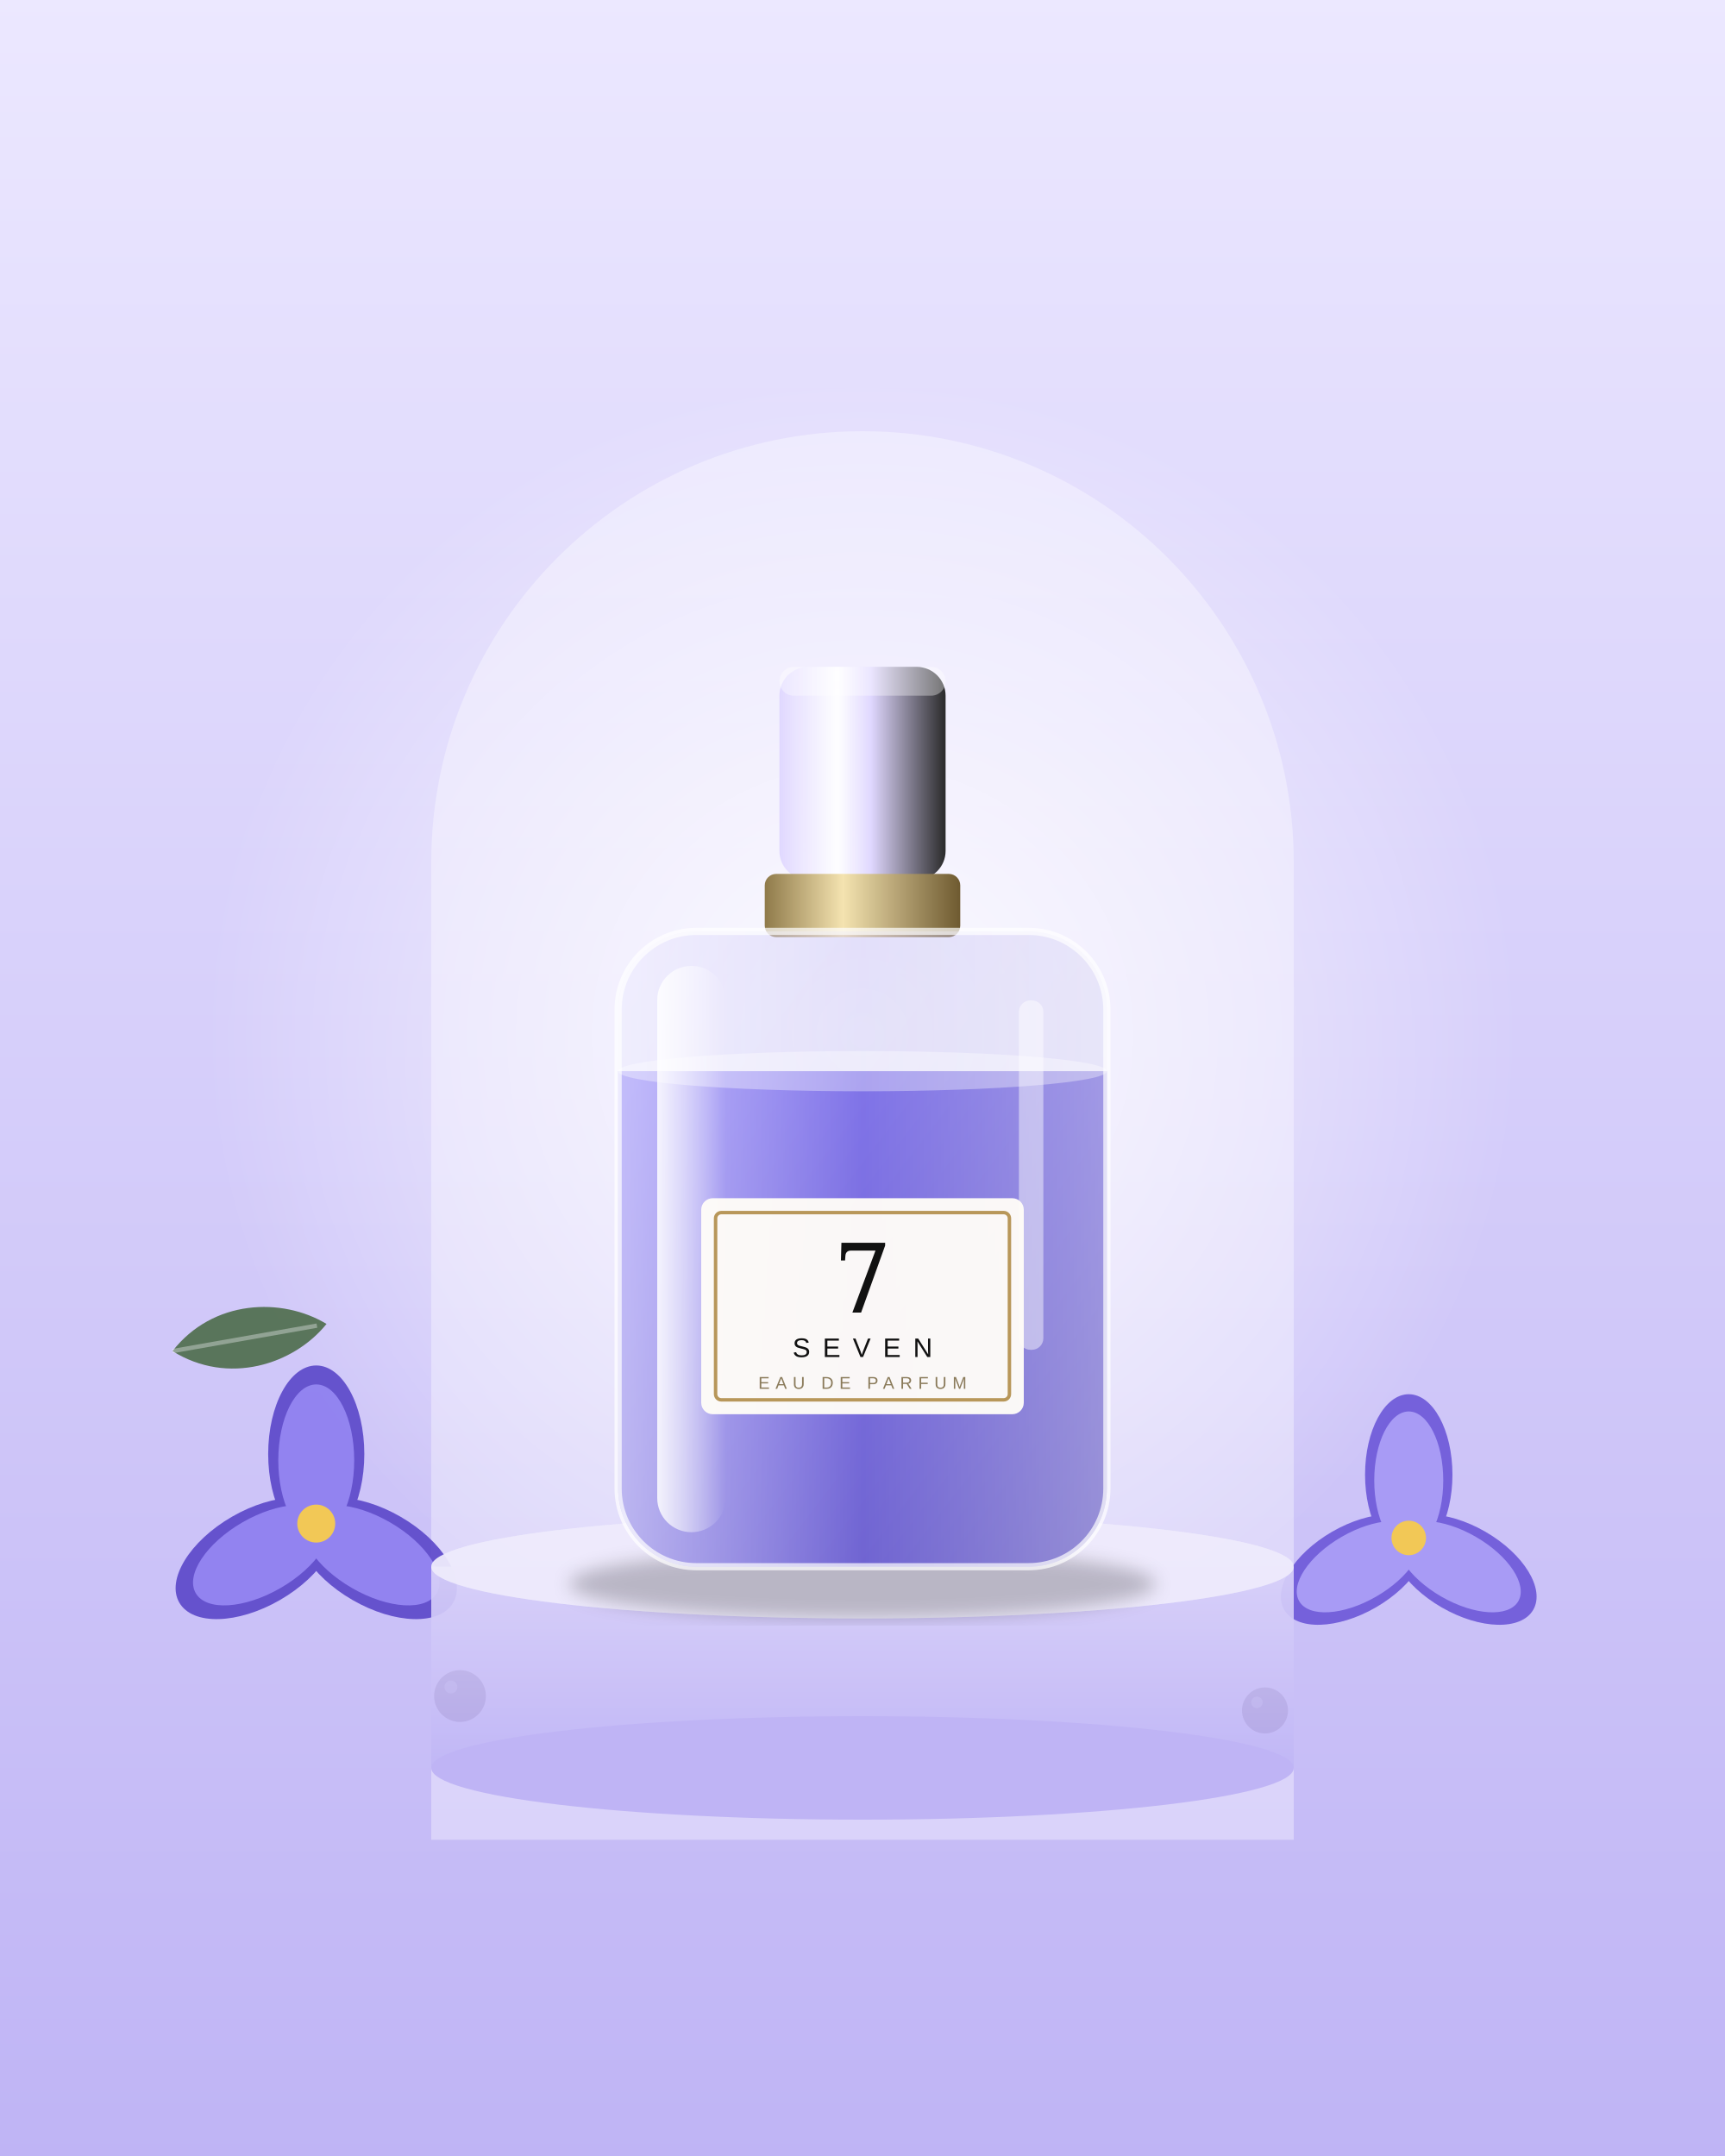
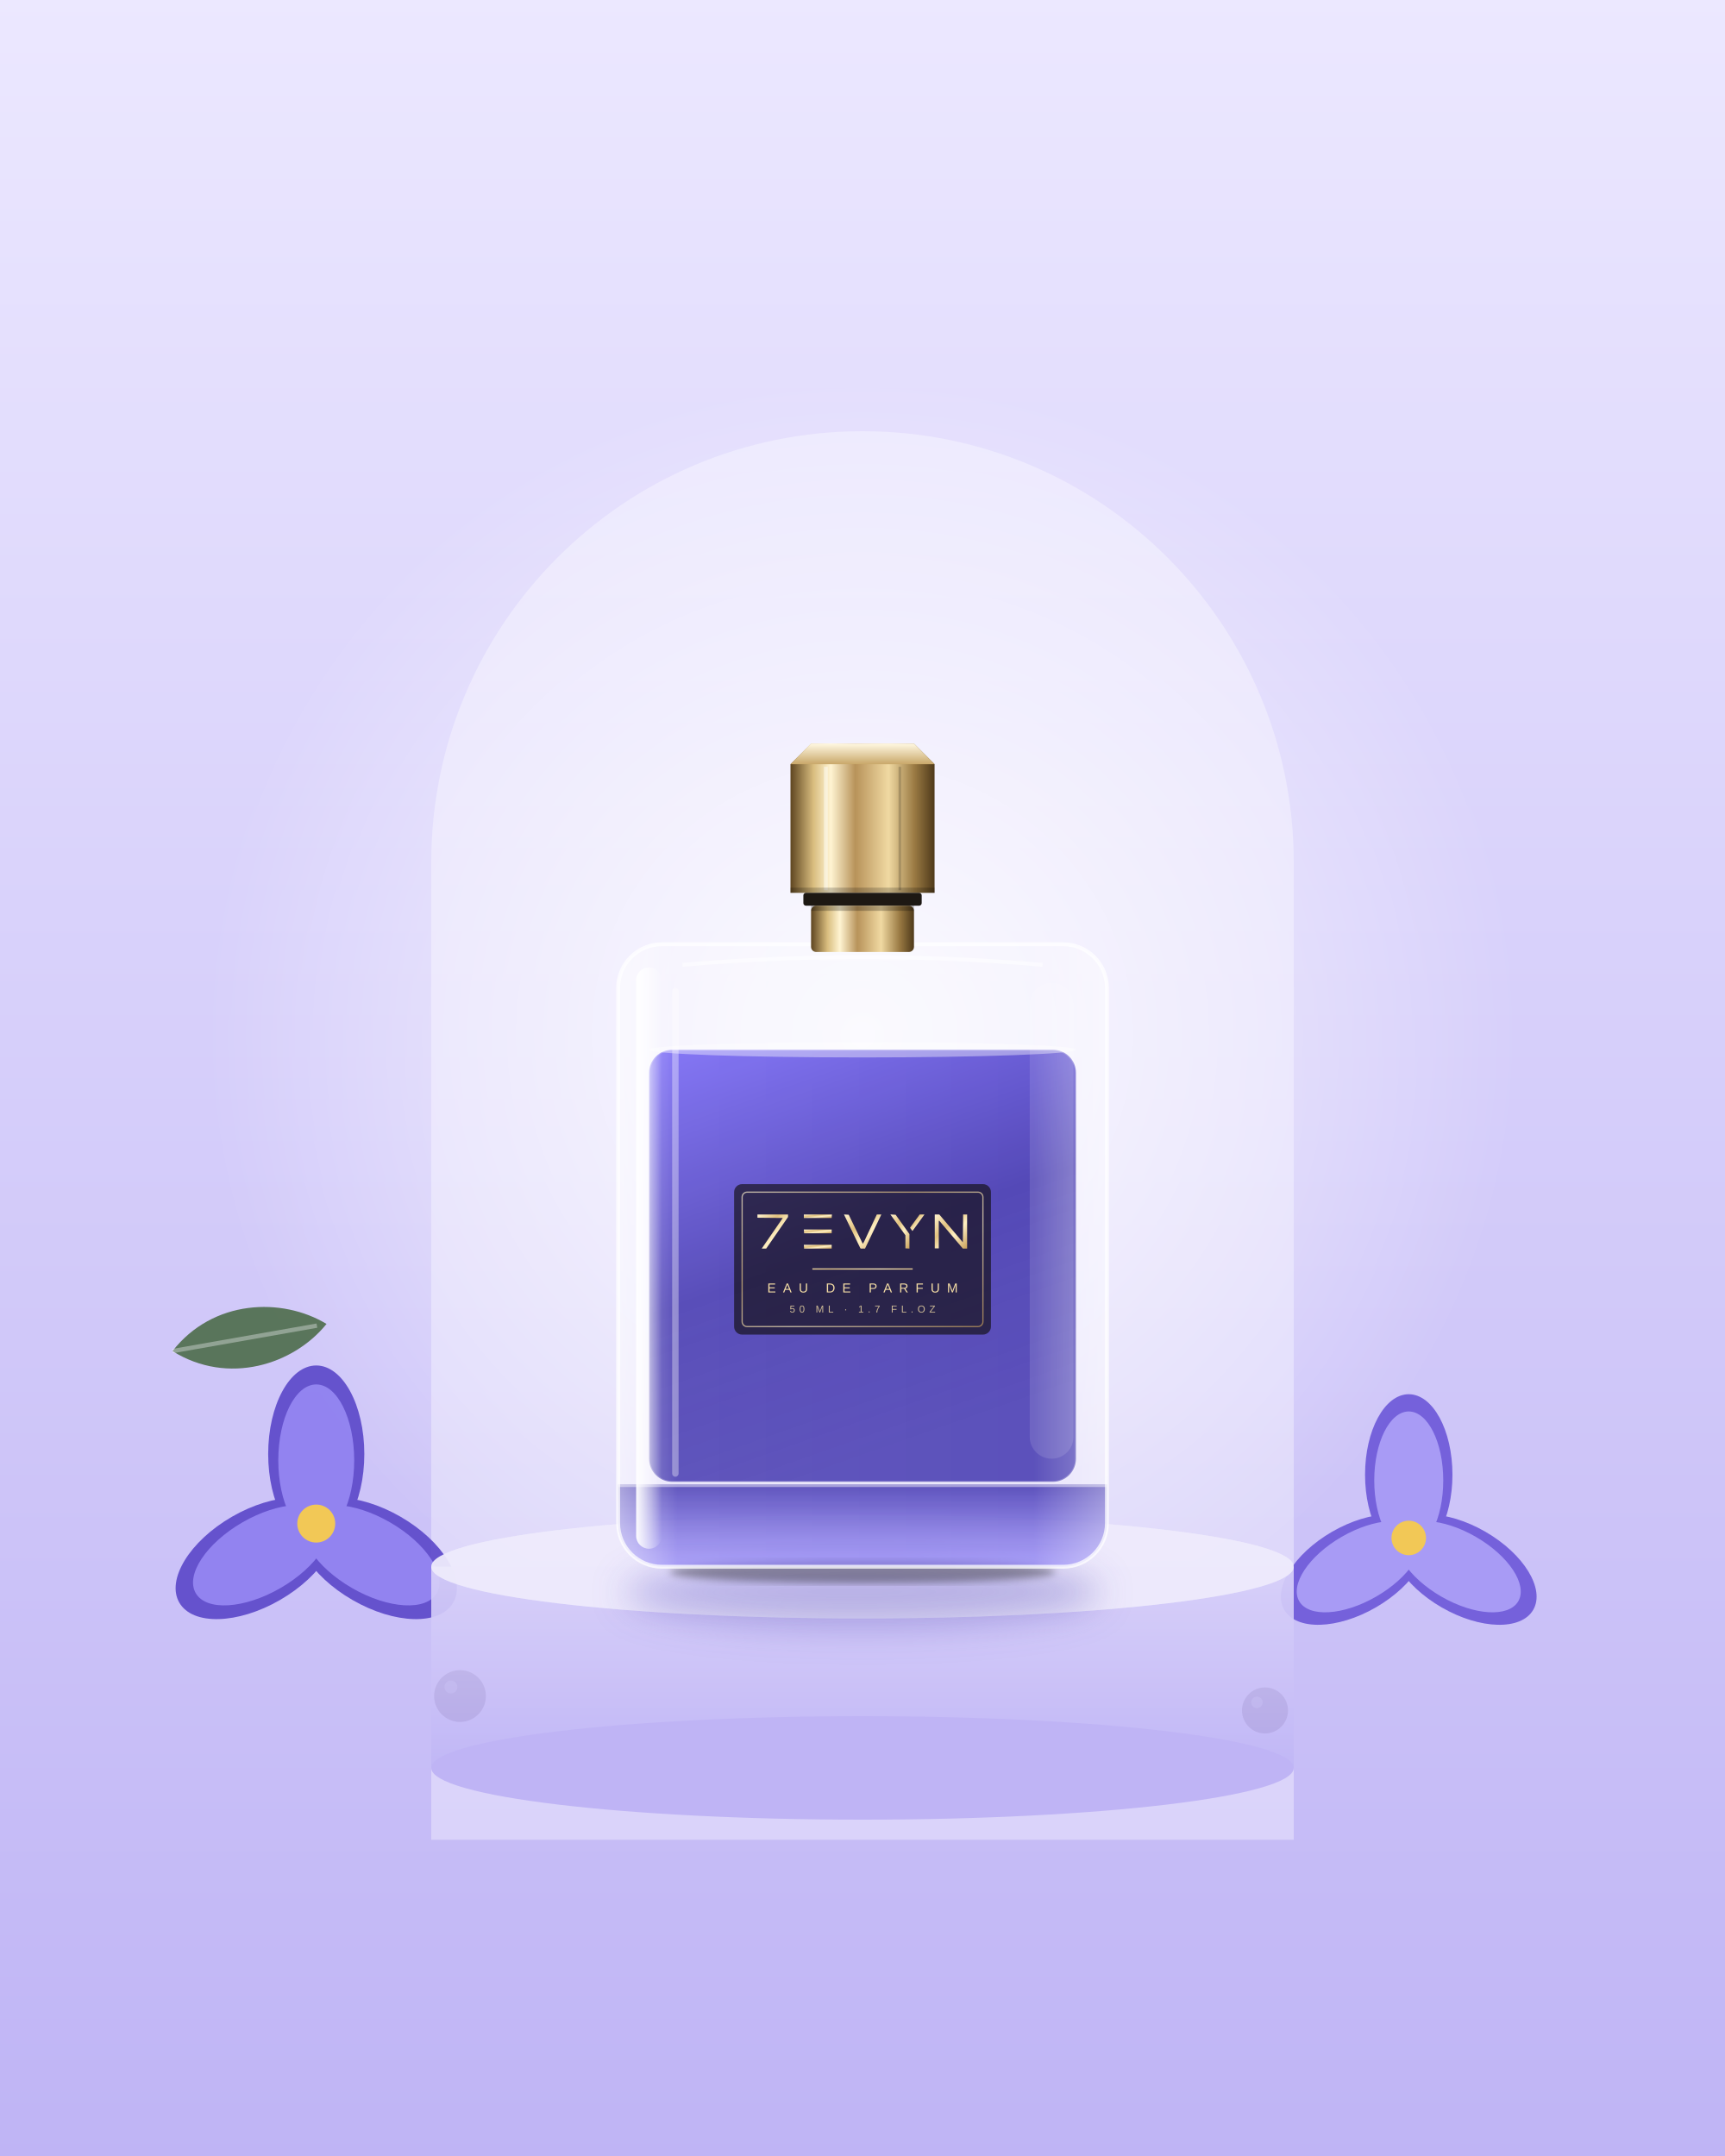
<svg xmlns="http://www.w3.org/2000/svg" viewBox="0 0 600 750">
  <defs>
    <linearGradient id="bg" x1="0" y1="0" x2="0" y2="1">
      <stop offset="0" stop-color="#ece8ff" />
      <stop offset="1" stop-color="#bfb4f5" />
    </linearGradient>
    <radialGradient id="glow" cx="50%" cy="50%" r="50%">
      <stop offset="0" stop-color="#fff" stop-opacity="0.85" />
      <stop offset="1" stop-color="#fff" stop-opacity="0" />
    </radialGradient>
-     <linearGradient id="glass" x1="0" y1="0" x2="1" y2="0">
-       <stop offset="0" stop-color="#fff" stop-opacity="0.55" />
-       <stop offset="0.5" stop-color="#fff" stop-opacity="0.12" />
-       <stop offset="1" stop-color="#fff" stop-opacity="0.4" />
+     <linearGradient id="fl-liquid" x1="0" y1="0" x2="0.35" y2="1">
+       <stop offset="0" stop-color="#7b6cf6" />
+       <stop offset="0.55" stop-color="#4b3fb3" />
+       <stop offset="1" stop-color="#4b3fb3" stop-opacity="0.95" />
    </linearGradient>
-     <linearGradient id="liquid" x1="0" y1="0" x2="1" y2="1">
-       <stop offset="0" stop-color="#7b6cf6" />
-       <stop offset="1" stop-color="#4b3fb3" />
+     <linearGradient id="fl-base" x1="0" y1="0" x2="0" y2="1">
+       <stop offset="0" stop-color="#4b3fb3" stop-opacity="0.95" />
+       <stop offset="1" stop-color="#7b6cf6" stop-opacity="0.6" />
    </linearGradient>
-     <linearGradient id="cap" x1="0" y1="0" x2="1" y2="0">
-       <stop offset="0" stop-color="#e0d8ff" />
-       <stop offset="0.35" stop-color="#ffffff" stop-opacity="0.9" />
-       <stop offset="0.55" stop-color="#e0d8ff" />
-       <stop offset="1" stop-color="#2a2a2a" />
+     <linearGradient id="fl-glass" x1="0" y1="0" x2="1" y2="0">
+       <stop offset="0" stop-color="#fff" stop-opacity="0.5" />
+       <stop offset="0.12" stop-color="#fff" stop-opacity="0.08" />
+       <stop offset="0.85" stop-color="#fff" stop-opacity="0.05" />
+       <stop offset="1" stop-color="#fff" stop-opacity="0.38" />
    </linearGradient>
-     <linearGradient id="collar" x1="0" y1="0" x2="1" y2="0">
-       <stop offset="0" stop-color="#8f7a4a" />
-       <stop offset="0.4" stop-color="#f4e3b0" />
-       <stop offset="1" stop-color="#6e5a30" />
+     <linearGradient id="fl-shine" x1="0" y1="0" x2="1" y2="0">
+       <stop offset="0" stop-color="#fff" stop-opacity="0.95" />
+       <stop offset="1" stop-color="#fff" stop-opacity="0" />
+     </linearGradient>
+     <linearGradient id="fl-foil" x1="0" y1="0" x2="1" y2="1">
+       <stop offset="0" stop-color="#fff3cf" />
+       <stop offset="0.35" stop-color="#e2c27f" />
+       <stop offset="0.6" stop-color="#fff0c4" />
+       <stop offset="1" stop-color="#c9a05a" />
+     </linearGradient>
+     <linearGradient id="cap-gold" x1="0" y1="0" x2="1" y2="0">
+       <stop offset="0" stop-color="#5e4520" />
+       <stop offset="0.16" stop-color="#d9bd7f" />
+       <stop offset="0.28" stop-color="#fff4d2" />
+       <stop offset="0.45" stop-color="#b8935a" />
+       <stop offset="0.68" stop-color="#f0d9a2" />
+       <stop offset="0.86" stop-color="#9a7a43" />
+       <stop offset="1" stop-color="#4e391a" />
+     </linearGradient>
+     <linearGradient id="cap-top" x1="0" y1="0" x2="0" y2="1">
+       <stop offset="0" stop-color="#fff8e2" />
+       <stop offset="1" stop-color="#c9a86a" />
    </linearGradient>
    <linearGradient id="shine" x1="0" y1="0" x2="1" y2="0">
      <stop offset="0" stop-color="#fff" stop-opacity="0.85" />
      <stop offset="1" stop-color="#fff" stop-opacity="0" />
    </linearGradient>
    <linearGradient id="fade" x1="0" y1="0" x2="0" y2="1">
      <stop offset="0" stop-color="#fff" stop-opacity="0.35" />
      <stop offset="1" stop-color="#fff" stop-opacity="0" />
    </linearGradient>
+     <clipPath id="fl-body">
+       <rect x="10" y="36" width="380" height="484" rx="34" />
+     </clipPath>
    <filter id="soft">
      <feGaussianBlur stdDeviation="3" />
    </filter>
    <filter id="blur18">
      <feGaussianBlur stdDeviation="18" />
+     </filter>
+     <filter id="fl-blur" x="-30%" y="-200%" width="160%" height="500%">
+       <feGaussianBlur stdDeviation="14" />
    </filter>
  </defs>
  <rect width="600" height="750" fill="url(#bg)" />
  <path d="M 150 640 L 150 300 A 150 150 0 0 1 450 300 L 450 640 Z" fill="#fff" opacity="0.35" />
  <circle cx="300" cy="360" r="230" fill="url(#glow)" />
  <g opacity="0.9">
    <g transform="translate(110 530)">
      <ellipse cx="0" cy="24.2" rx="16.72" ry="30.8" transform="rotate(60)" fill="#5a46c9" />
      <ellipse cx="0" cy="24.2" rx="16.72" ry="30.8" transform="rotate(180)" fill="#5a46c9" />
      <ellipse cx="0" cy="24.2" rx="16.72" ry="30.8" transform="rotate(300)" fill="#5a46c9" />
      <ellipse cx="0" cy="-22" rx="13.2" ry="26.4" transform="rotate(0)" fill="#8c7cf0" />
      <ellipse cx="0" cy="-22" rx="13.2" ry="26.4" transform="rotate(120)" fill="#8c7cf0" />
      <ellipse cx="0" cy="-22" rx="13.2" ry="26.4" transform="rotate(240)" fill="#8c7cf0" />
      <circle r="6.6" fill="#f6c945" />
    </g>
    <g transform="translate(490 535)">
      <ellipse cx="0" cy="22" rx="15.2" ry="28" transform="rotate(60)" fill="#6b57d8" />
      <ellipse cx="0" cy="22" rx="15.2" ry="28" transform="rotate(180)" fill="#6b57d8" />
      <ellipse cx="0" cy="22" rx="15.2" ry="28" transform="rotate(300)" fill="#6b57d8" />
      <ellipse cx="0" cy="-20" rx="12" ry="24" transform="rotate(0)" fill="#a497f5" />
      <ellipse cx="0" cy="-20" rx="12" ry="24" transform="rotate(120)" fill="#a497f5" />
      <ellipse cx="0" cy="-20" rx="12" ry="24" transform="rotate(240)" fill="#a497f5" />
      <circle r="6" fill="#f6c945" />
    </g>
    <circle cx="160" cy="590" r="9" fill="#2a1446" />
    <circle cx="156.85" cy="586.85" r="2.25" fill="#fff" opacity="0.4" />
    <circle cx="440" cy="595" r="8" fill="#2a1446" />
    <circle cx="437.2" cy="592.2" r="2" fill="#fff" opacity="0.4" />
    <g transform="translate(60 470) rotate(-10)">
      <path d="M0 0 C 17 -15.3, 40.8 -11.9, 54.4 0 C 40.8 11.9, 17 15.3, 0 0 Z" fill="#4d6b4a" />
      <path d="M0 0 L 51 0" stroke="#fff" stroke-opacity="0.35" stroke-width="1.5" />
    </g>
  </g>
  <rect x="150" y="545" width="300" height="70" fill="#bfb4f5" opacity="0.9" />
  <rect x="150" y="545" width="300" height="70" fill="url(#fade)" />
  <ellipse cx="300" cy="615" rx="150" ry="18" fill="#bfb4f5" />
  <ellipse cx="300" cy="545" rx="150" ry="18" fill="#fff" opacity="0.92" />
  <ellipse cx="300" cy="545" rx="150" ry="18" fill="#bfb4f5" opacity="0.25" />
-   <ellipse cx="300" cy="551" rx="102" ry="12" fill="#000" opacity="0.22" filter="url(#soft)" />
-   <rect x="271.1" y="232" width="57.8" height="74" rx="10" fill="url(#cap)" />
-   <rect x="271.1" y="232" width="57.8" height="10" rx="5" fill="#fff" opacity="0.35" />
-   <rect x="266" y="304" width="68" height="22" rx="4" fill="url(#collar)" />
-   <rect x="215" y="324" width="170" height="221" rx="27.2" fill="url(#liquid)" opacity="0.18" />
-   <clipPath id="body">
-     <rect x="215" y="324" width="170" height="221" rx="27.2" />
-   </clipPath>
-   <g clip-path="url(#body)">
-     <rect x="215" y="372.62" width="170" height="221" fill="url(#liquid)" />
-     <ellipse cx="300" cy="372.62" rx="85" ry="7" fill="#fff" opacity="0.35" />
-     <rect x="215" y="324" width="170" height="221" fill="url(#glass)" />
-     <rect x="228.6" y="336" width="23.8" height="197" rx="11.9" fill="url(#shine)" />
-     <rect x="354.4" y="348" width="8.5" height="121.55" rx="4" fill="#fff" opacity="0.45" />
+   <g transform="translate(210.53 312.37) scale(0.4474)">
+     <ellipse cx="200" cy="540" rx="185" ry="26" fill="url(#fl-liquid)" opacity="0.35" filter="url(#fl-blur)" />
+     <ellipse cx="200" cy="524" rx="150" ry="9" fill="#000" opacity="0.35" filter="url(#soft)" />
+     <rect x="162" y="4" width="76" height="44" rx="6" fill="#fff" opacity="0.18" stroke="#fff" stroke-opacity="0.6" stroke-width="2" />
+     <rect x="10" y="36" width="380" height="484" rx="34" fill="#fff" opacity="0.08" />
+     <g clip-path="url(#fl-body)">
+       <rect x="34" y="118" width="332" height="336" rx="18" fill="url(#fl-liquid)" />
+       <ellipse cx="200" cy="118" rx="166" ry="6" fill="#fff" opacity="0.4" />
+       <rect x="10" y="456" width="380" height="64" fill="url(#fl-base)" />
+       <rect x="10" y="456" width="380" height="2" fill="#fff" opacity="0.45" />
+       <rect x="10" y="36" width="380" height="484" fill="url(#fl-glass)" />
+       <rect x="24" y="54" width="20" height="452" rx="10" fill="url(#fl-shine)" />
+       <rect x="52" y="70" width="5" height="380" rx="2.5" fill="#fff" opacity="0.35" />
+       <rect x="330" y="66" width="34" height="370" rx="17" fill="#fff" opacity="0.12" />
+       <path d="M60 52 Q200 40 340 52" stroke="#fff" stroke-opacity="0.55" stroke-width="3" fill="none" />
+     </g>
+     <rect x="10" y="36" width="380" height="484" rx="34" fill="none" stroke="#fff" stroke-opacity="0.75" stroke-width="3" />
+     <rect x="34" y="118" width="332" height="336" rx="18" fill="none" stroke="#fff" stroke-opacity="0.22" stroke-width="1.5" />
+     <g transform="translate(200 281) scale(0.78) translate(-200 -281)">
+       <rect x="72" y="206" width="256" height="150" rx="8" fill="#0d0a07" opacity="0.62" />
+       <rect x="80" y="214" width="240" height="134" rx="5" fill="none" stroke="url(#fl-foil)" stroke-opacity="0.7" stroke-width="1.2" />
+       <g transform="translate(95 236) scale(0.25)" fill="url(#fl-foil)">
+         <path d="M 123 1 L 1 1 L 1 14 L 102 15 L 18 137 L 36 137 L 123 11 Z" />
+         <path d="M 186 1 L 186 15 L 297 15 L 298 1 Z" />
+         <path d="M 186 61 L 187 76 L 297 76 L 297 61 Z" />
+         <path d="M 186 122 L 187 137 L 297 137 L 297 122 Z" />
+         <path d="M 346 1 L 411 135 L 413 137 L 430 137 L 495 1 L 477 1 L 426 110 L 421 118 L 365 2 Z" />
+         <path d="M 531 1 L 591 84 L 591 136 L 607 137 L 607 79 L 552 2 Z" />
+         <path d="M 667 1 L 648 1 L 610 53 L 610 55 L 619 67 Z" />
+         <path d="M 708 1 L 708 136 L 724 136 L 724 27 L 726 26 L 820 137 L 837 137 L 837 1 L 821 1 L 820 112 L 726 1 Z" />
+       </g>
+       <rect x="150" y="290" width="100" height="1.2" fill="url(#fl-foil)" />
+       <text x="200" y="314" text-anchor="middle" font-size="13" letter-spacing="7" fill="#f3dca4" font-family="Jost, Arial, sans-serif">EAU DE PARFUM</text>
+       <text x="200" y="334" text-anchor="middle" font-size="10" letter-spacing="4" fill="#e8d3a2" opacity="0.85" font-family="Jost, Arial, sans-serif">50 ML · 1.7 FL.OZ</text>
+     </g>
+     <g transform="translate(100 -126)">
+       <path d="M44 22 L60 6 H140 L156 22 V122 H44 Z" fill="url(#cap-gold)" />
+       <path d="M60 6 H140 L156 22 H44 Z" fill="url(#cap-top)" />
+       <rect x="70" y="24" width="3" height="96" fill="#fff" opacity="0.45" />
+       <rect x="128" y="24" width="2" height="96" fill="#000" opacity="0.18" />
+       <rect x="44" y="118" width="112" height="4" fill="#000" opacity="0.2" />
+       <rect x="54" y="122" width="92" height="10" rx="2" fill="#1d1813" />
+       <rect x="60" y="132" width="80" height="36" rx="4" fill="url(#cap-gold)" />
+       <rect x="60" y="132" width="80" height="4" fill="#000" opacity="0.25" />
+     </g>
  </g>
-   <rect x="215" y="324" width="170" height="221" rx="27.2" fill="none" stroke="#fff" stroke-opacity="0.7" stroke-width="2.5" />
-   <rect x="243.9" y="416.82" width="112.2" height="75.14" rx="4" fill="#fffdf8" opacity="0.96" />
-   <rect x="248.9" y="421.82" width="102.2" height="65.14" rx="2" fill="none" stroke="#b8975a" stroke-width="1.2" />
-   <text x="300" y="456.6" font-family="Georgia, serif" font-size="34" text-anchor="middle" fill="#111">7</text>
-   <text x="300" y="472.07" font-family="Arial, sans-serif" font-size="9.35" letter-spacing="4.25" text-anchor="middle" fill="#111">SEVEN</text>
-   <text x="300" y="483.12" font-family="Arial, sans-serif" font-size="5.95" letter-spacing="2" text-anchor="middle" fill="#8a7a5a">EAU DE PARFUM</text>
</svg>
